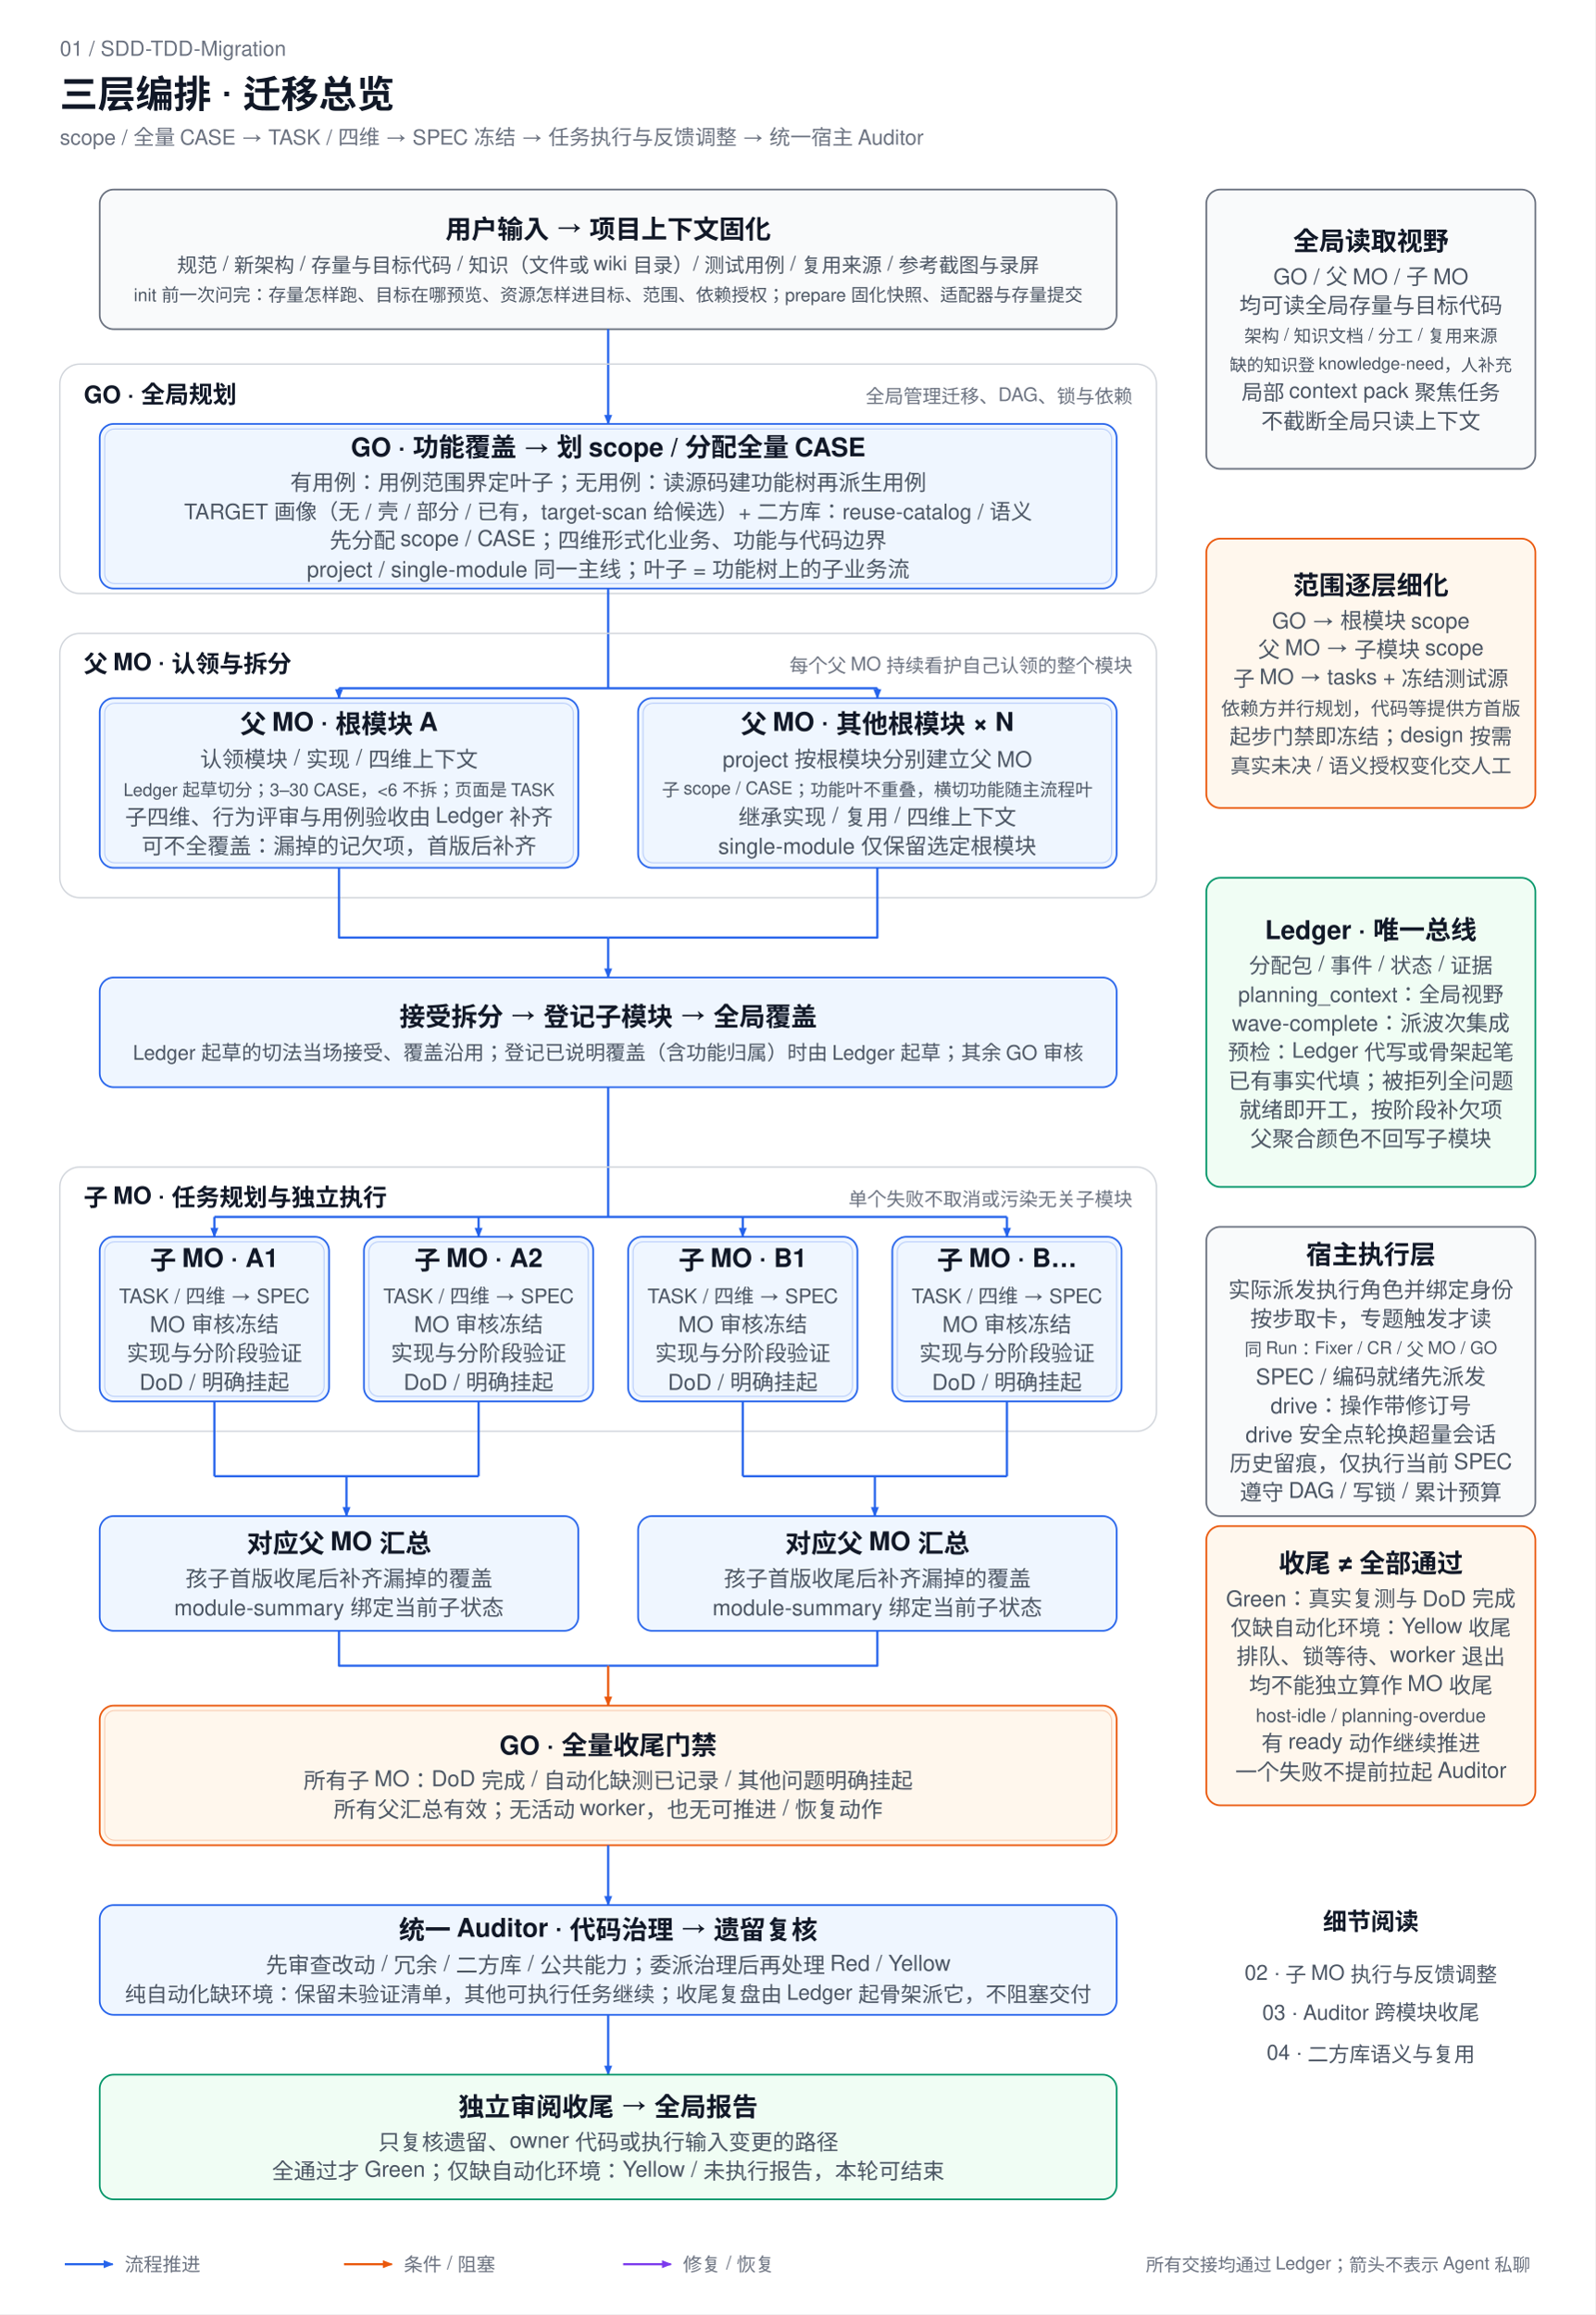
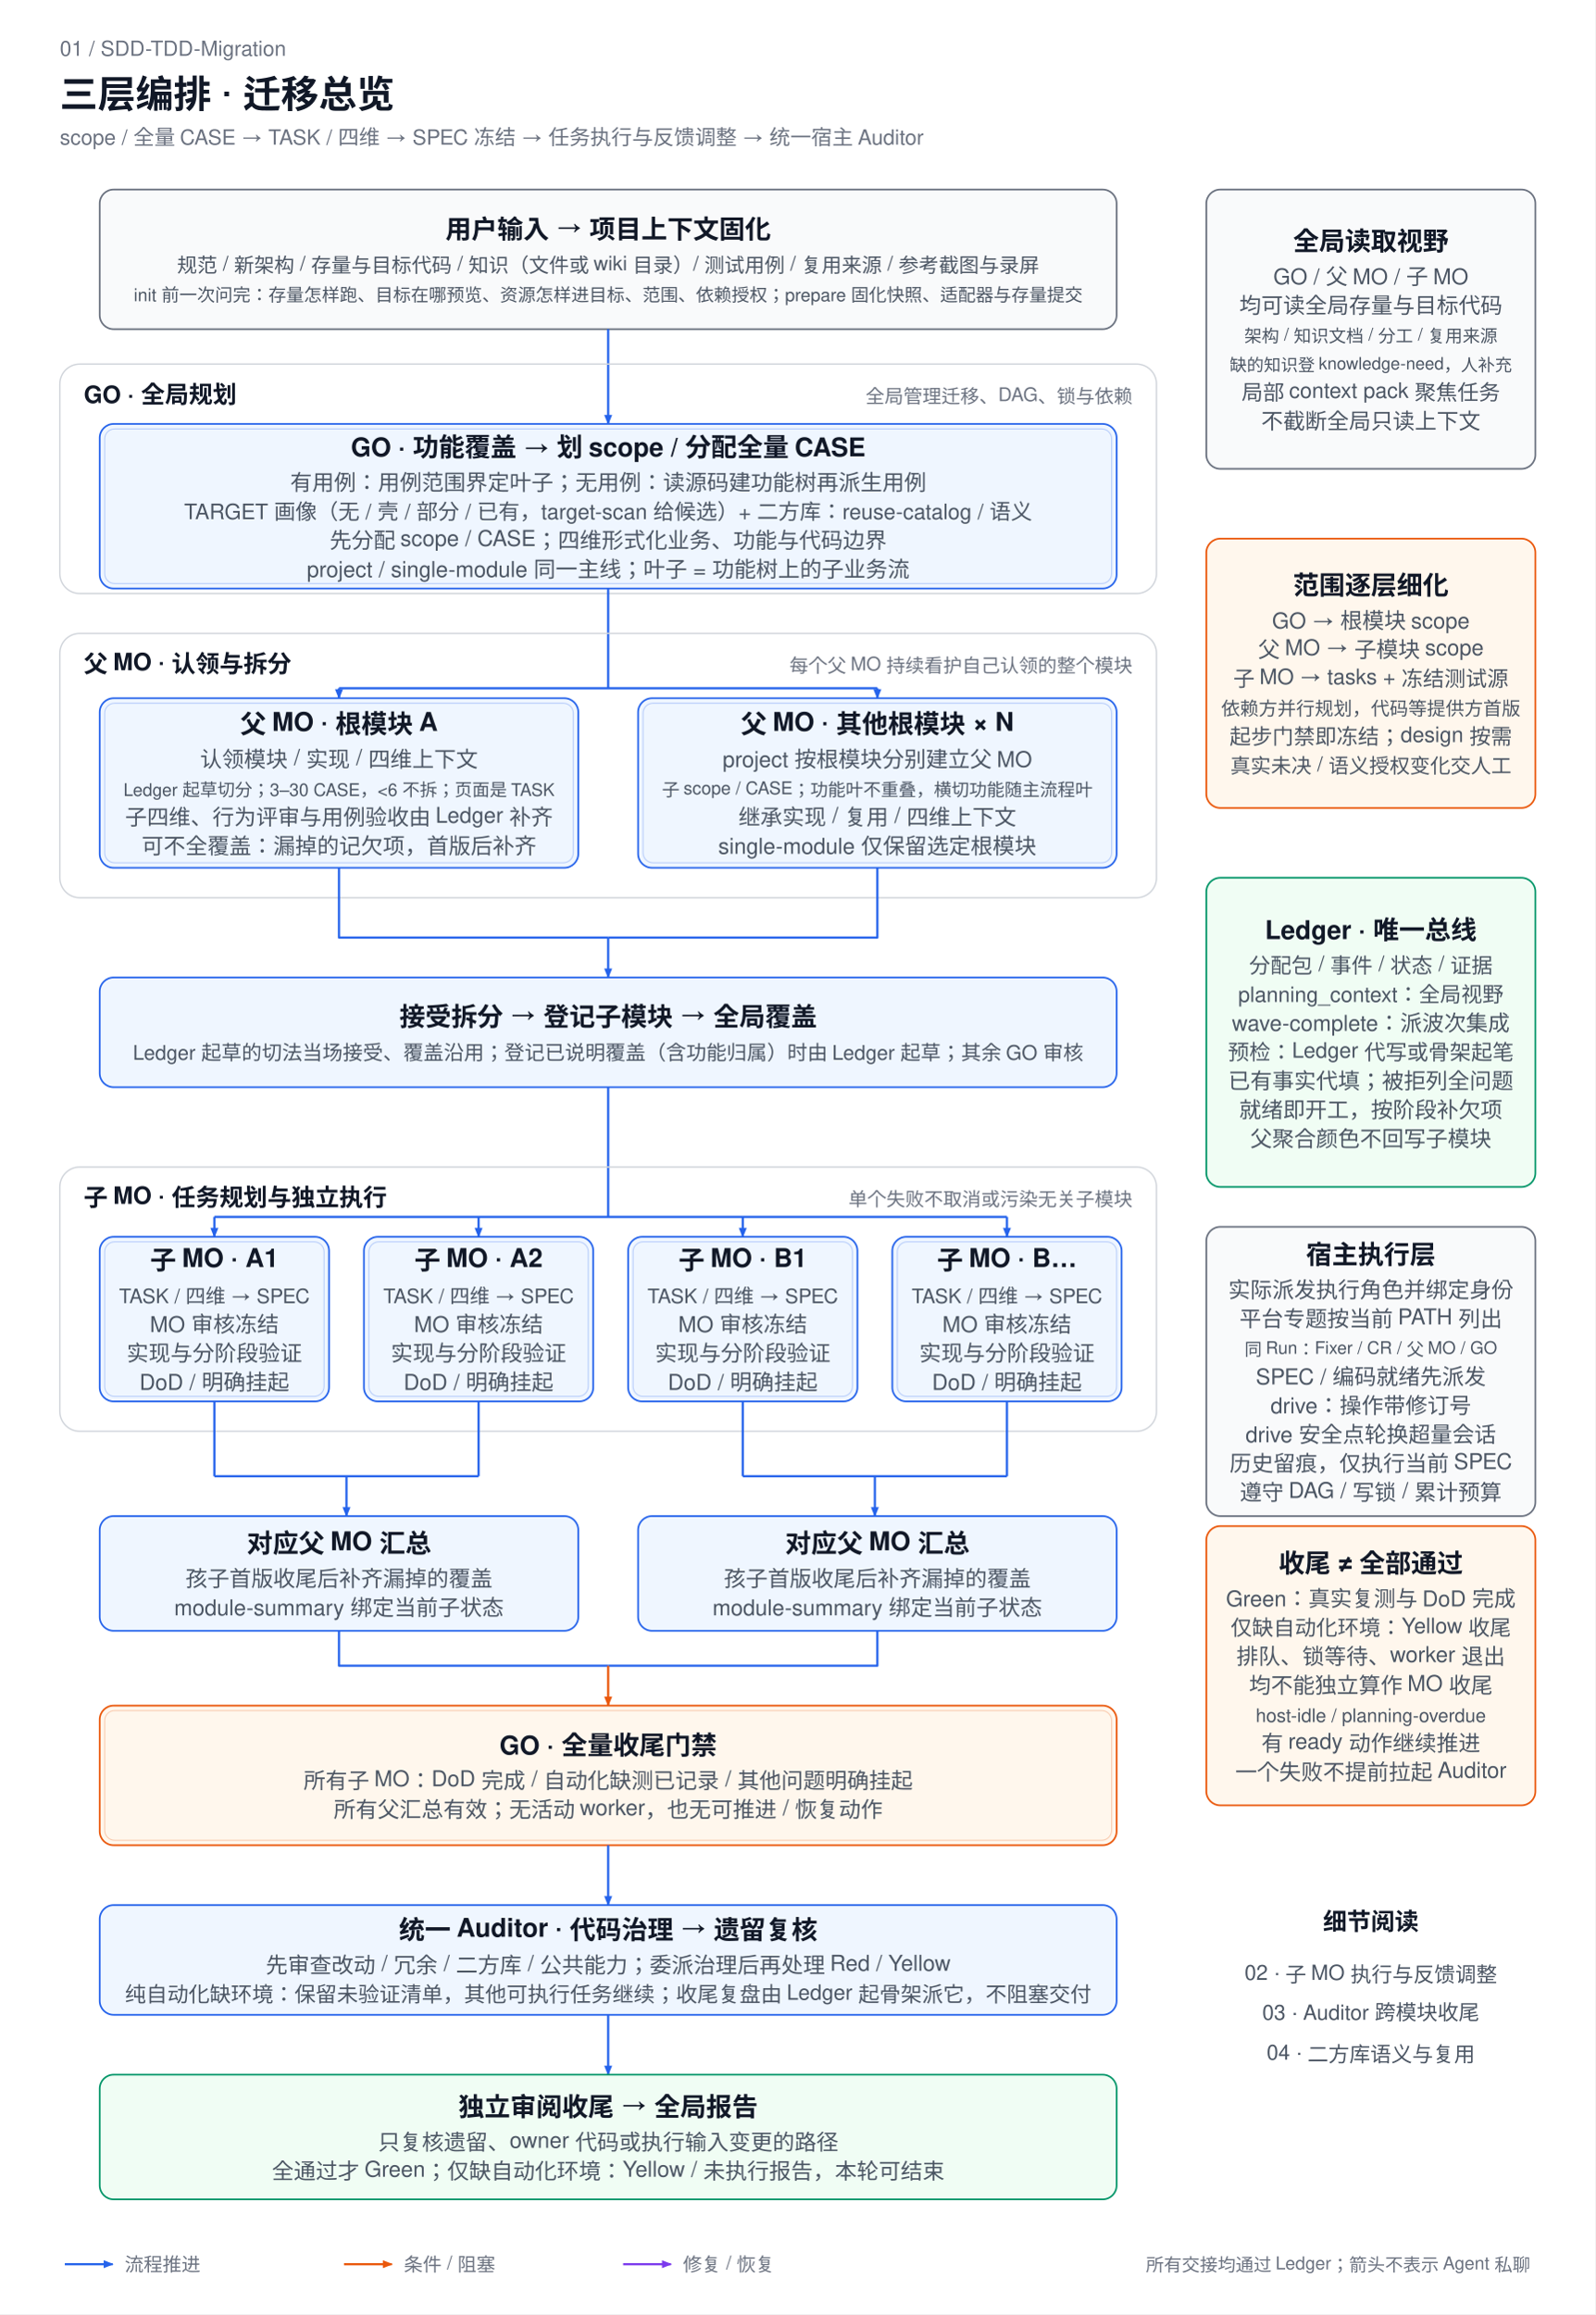
<svg xmlns="http://www.w3.org/2000/svg" width="1600" height="2320" viewBox="0 0 1600 2320" role="img" aria-labelledby="title desc">
  <style>text {font-family: "Helvetica Neue", Helvetica, Arial, "PingFang SC", "Microsoft YaHei", sans-serif;}</style>
  <defs>
    <marker id="arrow-blue" markerWidth="10" markerHeight="8" refX="9" refY="4" orient="auto" markerUnits="userSpaceOnUse">
      <path d="M0,0 L10,4 L0,8 Z" fill="#2563eb" />
    </marker>
    <marker id="arrow-orange" markerWidth="10" markerHeight="8" refX="9" refY="4" orient="auto" markerUnits="userSpaceOnUse">
      <path d="M0,0 L10,4 L0,8 Z" fill="#ea580c" />
    </marker>
    <marker id="arrow-green" markerWidth="10" markerHeight="8" refX="9" refY="4" orient="auto" markerUnits="userSpaceOnUse">
      <path d="M0,0 L10,4 L0,8 Z" fill="#059669" />
    </marker>
    <marker id="arrow-purple" markerWidth="10" markerHeight="8" refX="9" refY="4" orient="auto" markerUnits="userSpaceOnUse">
      <path d="M0,0 L10,4 L0,8 Z" fill="#7c3aed" />
    </marker>
    <marker id="arrow-gray" markerWidth="10" markerHeight="8" refX="9" refY="4" orient="auto" markerUnits="userSpaceOnUse">
      <path d="M0,0 L10,4 L0,8 Z" fill="#6b7280" />
    </marker>
  </defs>
  <rect width="1600" height="2320" fill="white" />
  <text x="60" y="56" font-size="21.00" fill="#6b7280" text-anchor="start" font-weight="400">01  /  SDD-TDD-Migration</text>
  <text x="60" y="108" font-size="38.00" fill="#111827" text-anchor="start" font-weight="700">三层编排 · 迁移总览</text>
  <text x="60" y="145" font-size="21.00" fill="#6b7280" text-anchor="start" font-weight="400">scope / 全量 CASE → TASK / 四维 → SPEC 冻结 → 任务执行与反馈调整 → 统一宿主 Auditor</text>
  <rect x="100" y="190" width="1020" height="140" rx="14" fill="#f9fafb" stroke="#6b7280" stroke-width="1.7" />
  <text x="610.0" y="239.0" font-size="26.00" fill="#111827" text-anchor="middle" font-weight="650">用户输入 → 项目上下文固化</text>
  <text x="610.0" y="273.0" font-size="20.16" fill="#4b5563" text-anchor="middle" font-weight="400">规范 / 新架构 / 存量与目标代码 / 知识（文件或 wiki 目录）/ 测试用例 / 复用来源 / 参考截图与录屏</text>
  <text x="610.0" y="302.0" font-size="17.87" fill="#4b5563" text-anchor="middle" font-weight="400">init 前一次问完：存量怎样跑、目标在哪预览、资源怎样进目标、范围、依赖授权；prepare 固化快照、适配器与存量提交</text>
  <path d="M610,330 L610,425" fill="none" stroke="#2563eb" stroke-width="2.2" stroke-linejoin="round" marker-end="url(#arrow-blue)" />
  <rect x="60" y="365" width="1100" height="230" rx="20" fill="none" stroke="#d1d5db" stroke-width="1.4" />
  <text x="84" y="404" font-size="24.00" fill="#111827" text-anchor="start" font-weight="650">GO  ·  全局规划</text>
  <text x="1136" y="404" font-size="19.00" fill="#6b7280" text-anchor="end" font-weight="400">全局管理迁移、DAG、锁与依赖</text>
  <rect x="100" y="425" width="1020" height="165" rx="14" fill="#eff6ff" stroke="#2563eb" stroke-width="1.7" />
  <rect x="105" y="430" width="1010" height="155" rx="10" fill="none" stroke="#2563eb" stroke-opacity="0.28" />
  <text x="610.0" y="457.5" font-size="26.00" fill="#111827" text-anchor="middle" font-weight="650">GO · 功能覆盖 → 划 scope / 分配全量 CASE</text>
  <text x="610.0" y="491.5" font-size="22.00" fill="#4b5563" text-anchor="middle" font-weight="400">有用例：用例范围界定叶子；无用例：读源码建功能树再派生用例</text>
  <text x="610.0" y="520.5" font-size="21.42" fill="#4b5563" text-anchor="middle" font-weight="400">TARGET 画像（无 / 壳 / 部分 / 已有，target-scan 给候选）+ 二方库：reuse-catalog / 语义</text>
  <text x="610.0" y="549.5" font-size="22.00" fill="#4b5563" text-anchor="middle" font-weight="400">先分配 scope / CASE；四维形式化业务、功能与代码边界</text>
  <text x="610.0" y="578.5" font-size="22.00" fill="#4b5563" text-anchor="middle" font-weight="400">project / single-module 同一主线；叶子 = 功能树上的子业务流</text>
  <path d="M610,590 L610,690" fill="none" stroke="#2563eb" stroke-width="2.2" stroke-linejoin="round" />
  <path d="M340,690 L880,690" fill="none" stroke="#2563eb" stroke-width="2.2" stroke-linejoin="round" />
  <path d="M340,690 L340,700" fill="none" stroke="#2563eb" stroke-width="2.2" stroke-linejoin="round" marker-end="url(#arrow-blue)" />
  <path d="M880,690 L880,700" fill="none" stroke="#2563eb" stroke-width="2.2" stroke-linejoin="round" marker-end="url(#arrow-blue)" />
  <rect x="60" y="635" width="1100" height="265" rx="20" fill="none" stroke="#d1d5db" stroke-width="1.4" />
  <text x="84" y="674" font-size="24.00" fill="#111827" text-anchor="start" font-weight="650">父 MO  ·  认领与拆分</text>
  <text x="1136" y="674" font-size="19.00" fill="#6b7280" text-anchor="end" font-weight="400">每个父 MO 持续看护自己认领的整个模块</text>
  <rect x="100" y="700" width="480" height="170" rx="14" fill="#eff6ff" stroke="#2563eb" stroke-width="1.7" />
  <rect x="105" y="705" width="470" height="160" rx="10" fill="none" stroke="#2563eb" stroke-opacity="0.28" />
  <text x="340.0" y="735.0" font-size="26.00" fill="#111827" text-anchor="middle" font-weight="650">父 MO · 根模块 A</text>
  <text x="340.0" y="769.0" font-size="22.00" fill="#4b5563" text-anchor="middle" font-weight="400">认领模块 / 实现 / 四维上下文</text>
  <text x="340.0" y="798.0" font-size="17.52" fill="#4b5563" text-anchor="middle" font-weight="400">Ledger 起草切分；3–30 CASE，&lt;6 不拆；页面是 TASK</text>
  <text x="340.0" y="827.0" font-size="21.89" fill="#4b5563" text-anchor="middle" font-weight="400">子四维、行为评审与用例验收由 Ledger 补齐</text>
  <text x="340.0" y="856.0" font-size="22.00" fill="#4b5563" text-anchor="middle" font-weight="400">可不全覆盖：漏掉的记欠项，首版后补齐</text>
  <rect x="640" y="700" width="480" height="170" rx="14" fill="#eff6ff" stroke="#2563eb" stroke-width="1.7" />
  <rect x="645" y="705" width="470" height="160" rx="10" fill="none" stroke="#2563eb" stroke-opacity="0.28" />
  <text x="880.0" y="735.0" font-size="26.00" fill="#111827" text-anchor="middle" font-weight="650">父 MO · 其他根模块 × N</text>
  <text x="880.0" y="769.0" font-size="22.00" fill="#4b5563" text-anchor="middle" font-weight="400">project 按根模块分别建立父 MO</text>
  <text x="880.0" y="798.0" font-size="17.71" fill="#4b5563" text-anchor="middle" font-weight="400">子 scope / CASE；功能叶不重叠，横切功能随主流程叶</text>
  <text x="880.0" y="827.0" font-size="22.00" fill="#4b5563" text-anchor="middle" font-weight="400">继承实现 / 复用 / 四维上下文</text>
  <text x="880.0" y="856.0" font-size="22.00" fill="#4b5563" text-anchor="middle" font-weight="400">single-module 仅保留选定根模块</text>
  <path d="M340,870 L340,940 L610,940" fill="none" stroke="#2563eb" stroke-width="2.2" stroke-linejoin="round" />
  <path d="M880,870 L880,940 L610,940" fill="none" stroke="#2563eb" stroke-width="2.2" stroke-linejoin="round" />
  <path d="M610,940 L610,980" fill="none" stroke="#2563eb" stroke-width="2.2" stroke-linejoin="round" marker-end="url(#arrow-blue)" />
  <rect x="100" y="980" width="1020" height="110" rx="14" fill="#eff6ff" stroke="#2563eb" stroke-width="1.7" />
  <text x="610.0" y="1028.5" font-size="26.00" fill="#111827" text-anchor="middle" font-weight="650">接受拆分 → 登记子模块 → 全局覆盖</text>
  <text x="610.0" y="1062.5" font-size="20.27" fill="#4b5563" text-anchor="middle" font-weight="400">Ledger 起草的切法当场接受、覆盖沿用；登记已说明覆盖（含功能归属）时由 Ledger 起草；其余 GO 审核</text>
  <path d="M610,1090 L610,1220" fill="none" stroke="#2563eb" stroke-width="2.2" stroke-linejoin="round" />
  <path d="M215,1220 L1010,1220" fill="none" stroke="#2563eb" stroke-width="2.2" stroke-linejoin="round" />
  <rect x="60" y="1170" width="1100" height="265" rx="20" fill="none" stroke="#d1d5db" stroke-width="1.4" />
  <text x="84" y="1209" font-size="24.00" fill="#111827" text-anchor="start" font-weight="650">子 MO  ·  任务规划与独立执行</text>
  <text x="1136" y="1209" font-size="19.00" fill="#6b7280" text-anchor="end" font-weight="400">单个失败不取消或污染无关子模块</text>
  <path d="M215,1220 L215,1240" fill="none" stroke="#2563eb" stroke-width="2.2" stroke-linejoin="round" marker-end="url(#arrow-blue)" />
  <rect x="100" y="1240" width="230" height="165" rx="14" fill="#eff6ff" stroke="#2563eb" stroke-width="1.7" />
  <rect x="105" y="1245" width="220" height="155" rx="10" fill="none" stroke="#2563eb" stroke-opacity="0.28" />
  <text x="215.0" y="1272.5" font-size="26.00" fill="#111827" text-anchor="middle" font-weight="650">子 MO · A1</text>
  <text x="215.0" y="1306.5" font-size="20.04" fill="#4b5563" text-anchor="middle" font-weight="400">TASK / 四维 → SPEC</text>
  <text x="215.0" y="1335.5" font-size="22.00" fill="#4b5563" text-anchor="middle" font-weight="400">MO 审核冻结</text>
  <text x="215.0" y="1364.5" font-size="22.00" fill="#4b5563" text-anchor="middle" font-weight="400">实现与分阶段验证</text>
  <text x="215.0" y="1393.5" font-size="22.00" fill="#4b5563" text-anchor="middle" font-weight="400">DoD / 明确挂起</text>
  <path d="M480,1220 L480,1240" fill="none" stroke="#2563eb" stroke-width="2.2" stroke-linejoin="round" marker-end="url(#arrow-blue)" />
  <rect x="365" y="1240" width="230" height="165" rx="14" fill="#eff6ff" stroke="#2563eb" stroke-width="1.7" />
  <rect x="370" y="1245" width="220" height="155" rx="10" fill="none" stroke="#2563eb" stroke-opacity="0.28" />
  <text x="480.0" y="1272.5" font-size="26.00" fill="#111827" text-anchor="middle" font-weight="650">子 MO · A2</text>
  <text x="480.0" y="1306.5" font-size="20.04" fill="#4b5563" text-anchor="middle" font-weight="400">TASK / 四维 → SPEC</text>
  <text x="480.0" y="1335.5" font-size="22.00" fill="#4b5563" text-anchor="middle" font-weight="400">MO 审核冻结</text>
  <text x="480.0" y="1364.5" font-size="22.00" fill="#4b5563" text-anchor="middle" font-weight="400">实现与分阶段验证</text>
  <text x="480.0" y="1393.5" font-size="22.00" fill="#4b5563" text-anchor="middle" font-weight="400">DoD / 明确挂起</text>
  <path d="M745,1220 L745,1240" fill="none" stroke="#2563eb" stroke-width="2.2" stroke-linejoin="round" marker-end="url(#arrow-blue)" />
  <rect x="630" y="1240" width="230" height="165" rx="14" fill="#eff6ff" stroke="#2563eb" stroke-width="1.7" />
  <rect x="635" y="1245" width="220" height="155" rx="10" fill="none" stroke="#2563eb" stroke-opacity="0.28" />
  <text x="745.0" y="1272.5" font-size="26.00" fill="#111827" text-anchor="middle" font-weight="650">子 MO · B1</text>
  <text x="745.0" y="1306.5" font-size="20.04" fill="#4b5563" text-anchor="middle" font-weight="400">TASK / 四维 → SPEC</text>
  <text x="745.0" y="1335.5" font-size="22.00" fill="#4b5563" text-anchor="middle" font-weight="400">MO 审核冻结</text>
  <text x="745.0" y="1364.5" font-size="22.00" fill="#4b5563" text-anchor="middle" font-weight="400">实现与分阶段验证</text>
  <text x="745.0" y="1393.5" font-size="22.00" fill="#4b5563" text-anchor="middle" font-weight="400">DoD / 明确挂起</text>
  <path d="M1010,1220 L1010,1240" fill="none" stroke="#2563eb" stroke-width="2.2" stroke-linejoin="round" marker-end="url(#arrow-blue)" />
  <rect x="895" y="1240" width="230" height="165" rx="14" fill="#eff6ff" stroke="#2563eb" stroke-width="1.7" />
  <rect x="900" y="1245" width="220" height="155" rx="10" fill="none" stroke="#2563eb" stroke-opacity="0.28" />
  <text x="1010.0" y="1272.5" font-size="26.00" fill="#111827" text-anchor="middle" font-weight="650">子 MO · B…</text>
  <text x="1010.0" y="1306.5" font-size="20.04" fill="#4b5563" text-anchor="middle" font-weight="400">TASK / 四维 → SPEC</text>
  <text x="1010.0" y="1335.5" font-size="22.00" fill="#4b5563" text-anchor="middle" font-weight="400">MO 审核冻结</text>
  <text x="1010.0" y="1364.5" font-size="22.00" fill="#4b5563" text-anchor="middle" font-weight="400">实现与分阶段验证</text>
  <text x="1010.0" y="1393.5" font-size="22.00" fill="#4b5563" text-anchor="middle" font-weight="400">DoD / 明确挂起</text>
  <path d="M215,1405 L215,1480" fill="none" stroke="#2563eb" stroke-width="2.2" stroke-linejoin="round" />
  <path d="M480,1405 L480,1480" fill="none" stroke="#2563eb" stroke-width="2.2" stroke-linejoin="round" />
  <path d="M215,1480 L480,1480" fill="none" stroke="#2563eb" stroke-width="2.2" stroke-linejoin="round" />
  <path d="M347.5,1480 L347.5,1520" fill="none" stroke="#2563eb" stroke-width="2.2" stroke-linejoin="round" marker-end="url(#arrow-blue)" />
  <rect x="100" y="1520" width="480" height="115" rx="14" fill="#eff6ff" stroke="#2563eb" stroke-width="1.7" />
  <text x="340.0" y="1556.5" font-size="26.00" fill="#111827" text-anchor="middle" font-weight="650">对应父 MO 汇总</text>
  <text x="340.0" y="1590.5" font-size="22.00" fill="#4b5563" text-anchor="middle" font-weight="400">孩子首版收尾后补齐漏掉的覆盖</text>
  <text x="340.0" y="1619.5" font-size="22.00" fill="#4b5563" text-anchor="middle" font-weight="400">module-summary 绑定当前子状态</text>
  <path d="M745,1405 L745,1480" fill="none" stroke="#2563eb" stroke-width="2.2" stroke-linejoin="round" />
  <path d="M1010,1405 L1010,1480" fill="none" stroke="#2563eb" stroke-width="2.2" stroke-linejoin="round" />
  <path d="M745,1480 L1010,1480" fill="none" stroke="#2563eb" stroke-width="2.2" stroke-linejoin="round" />
  <path d="M877.5,1480 L877.5,1520" fill="none" stroke="#2563eb" stroke-width="2.2" stroke-linejoin="round" marker-end="url(#arrow-blue)" />
  <rect x="640" y="1520" width="480" height="115" rx="14" fill="#eff6ff" stroke="#2563eb" stroke-width="1.7" />
  <text x="880.0" y="1556.5" font-size="26.00" fill="#111827" text-anchor="middle" font-weight="650">对应父 MO 汇总</text>
  <text x="880.0" y="1590.5" font-size="22.00" fill="#4b5563" text-anchor="middle" font-weight="400">孩子首版收尾后补齐漏掉的覆盖</text>
  <text x="880.0" y="1619.5" font-size="22.00" fill="#4b5563" text-anchor="middle" font-weight="400">module-summary 绑定当前子状态</text>
  <path d="M340,1635 L340,1670 L610,1670" fill="none" stroke="#2563eb" stroke-width="2.2" stroke-linejoin="round" />
  <path d="M880,1635 L880,1670 L610,1670" fill="none" stroke="#2563eb" stroke-width="2.2" stroke-linejoin="round" />
  <path d="M610,1670 L610,1710" fill="none" stroke="#ea580c" stroke-width="2.2" stroke-linejoin="round" marker-end="url(#arrow-orange)" />
  <rect x="100" y="1710" width="1020" height="140" rx="14" fill="#fff7ed" stroke="#ea580c" stroke-width="1.7" />
  <rect x="105" y="1715" width="1010" height="130" rx="10" fill="none" stroke="#ea580c" stroke-opacity="0.28" />
  <text x="610.0" y="1759.0" font-size="26.00" fill="#111827" text-anchor="middle" font-weight="650">GO · 全量收尾门禁</text>
  <text x="610.0" y="1793.0" font-size="22.00" fill="#4b5563" text-anchor="middle" font-weight="400">所有子 MO：DoD 完成 / 自动化缺测已记录 / 其他问题明确挂起</text>
  <text x="610.0" y="1822.0" font-size="22.00" fill="#4b5563" text-anchor="middle" font-weight="400">所有父汇总有效；无活动 worker，也无可推进 / 恢复动作</text>
  <path d="M610,1850 L610,1910" fill="none" stroke="#2563eb" stroke-width="2.2" stroke-linejoin="round" marker-end="url(#arrow-blue)" />
  <rect x="100" y="1910" width="1020" height="110" rx="14" fill="#eff6ff" stroke="#2563eb" stroke-width="1.7" />
  <text x="610.0" y="1944.0" font-size="26.00" fill="#111827" text-anchor="middle" font-weight="650">统一 Auditor · 代码治理 → 遗留复核</text>
  <text x="610.0" y="1978.0" font-size="22.00" fill="#4b5563" text-anchor="middle" font-weight="400">先审查改动 / 冗余 / 二方库 / 公共能力；委派治理后再处理 Red / Yellow</text>
  <text x="610.0" y="2007.0" font-size="21.26" fill="#4b5563" text-anchor="middle" font-weight="400">纯自动化缺环境：保留未验证清单，其他可执行任务继续；收尾复盘由 Ledger 起骨架派它，不阻塞交付</text>
  <path d="M610,2020 L610,2080" fill="none" stroke="#2563eb" stroke-width="2.2" stroke-linejoin="round" marker-end="url(#arrow-blue)" />
  <rect x="100" y="2080" width="1020" height="125" rx="14" fill="#f0fdf4" stroke="#059669" stroke-width="1.7" />
  <text x="610.0" y="2121.5" font-size="26.00" fill="#111827" text-anchor="middle" font-weight="650">独立审阅收尾 → 全局报告</text>
  <text x="610.0" y="2155.5" font-size="22.00" fill="#4b5563" text-anchor="middle" font-weight="400">只复核遗留、owner 代码或执行输入变更的路径</text>
  <text x="610.0" y="2184.5" font-size="22.00" fill="#4b5563" text-anchor="middle" font-weight="400">全通过才 Green；仅缺自动化环境：Yellow / 未执行报告，本轮可结束</text>
  <rect x="1210" y="190" width="330" height="280" rx="14" fill="#f9fafb" stroke="#6b7280" stroke-width="1.7" />
  <text x="1375.0" y="251.0" font-size="26.00" fill="#111827" text-anchor="middle" font-weight="650">全局读取视野</text>
  <text x="1375.0" y="285.0" font-size="22.00" fill="#4b5563" text-anchor="middle" font-weight="400">GO / 父 MO / 子 MO</text>
  <text x="1375.0" y="314.0" font-size="22.00" fill="#4b5563" text-anchor="middle" font-weight="400">均可读全局存量与目标代码</text>
  <text x="1375.0" y="343.0" font-size="17.51" fill="#4b5563" text-anchor="middle" font-weight="400">架构 / 知识文档 / 分工 / 复用来源</text>
  <text x="1375.0" y="372.0" font-size="17.09" fill="#4b5563" text-anchor="middle" font-weight="400">缺的知识登 knowledge-need，人补充</text>
  <text x="1375.0" y="401.0" font-size="21.46" fill="#4b5563" text-anchor="middle" font-weight="400">局部 context pack 聚焦任务</text>
  <text x="1375.0" y="430.0" font-size="22.00" fill="#4b5563" text-anchor="middle" font-weight="400">不截断全局只读上下文</text>
  <rect x="1210" y="540" width="330" height="270" rx="14" fill="#fff7ed" stroke="#ea580c" stroke-width="1.7" />
  <text x="1375.0" y="596.0" font-size="26.00" fill="#111827" text-anchor="middle" font-weight="650">范围逐层细化</text>
  <text x="1375.0" y="630.0" font-size="22.00" fill="#4b5563" text-anchor="middle" font-weight="400">GO → 根模块 scope</text>
  <text x="1375.0" y="659.0" font-size="22.00" fill="#4b5563" text-anchor="middle" font-weight="400">父 MO → 子模块 scope</text>
  <text x="1375.0" y="688.0" font-size="21.46" fill="#4b5563" text-anchor="middle" font-weight="400">子 MO → tasks + 冻结测试源</text>
  <text x="1375.0" y="717.0" font-size="18.75" fill="#4b5563" text-anchor="middle" font-weight="400">依赖方并行规划，代码等提供方首版</text>
  <text x="1375.0" y="746.0" font-size="21.44" fill="#4b5563" text-anchor="middle" font-weight="400">起步门禁即冻结；design 按需</text>
  <text x="1375.0" y="775.0" font-size="20.39" fill="#4b5563" text-anchor="middle" font-weight="400">真实未决 / 语义授权变化交人工</text>
  <rect x="1210" y="880" width="330" height="310" rx="14" fill="#f0fdf4" stroke="#059669" stroke-width="1.7" />
  <text x="1375.0" y="941.5" font-size="26.00" fill="#111827" text-anchor="middle" font-weight="650">Ledger · 唯一总线</text>
  <text x="1375.0" y="975.5" font-size="21.23" fill="#4b5563" text-anchor="middle" font-weight="400">分配包 / 事件 / 状态 / 证据</text>
  <text x="1375.0" y="1004.5" font-size="21.25" fill="#4b5563" text-anchor="middle" font-weight="400">planning_context：全局视野</text>
  <text x="1375.0" y="1033.5" font-size="22.00" fill="#4b5563" text-anchor="middle" font-weight="400">wave-complete：派波次集成</text>
  <text x="1375.0" y="1062.5" font-size="21.44" fill="#4b5563" text-anchor="middle" font-weight="400">预检：Ledger 代写或骨架起笔</text>
  <text x="1375.0" y="1091.5" font-size="22.00" fill="#4b5563" text-anchor="middle" font-weight="400">已有事实代填；被拒列全问题</text>
  <text x="1375.0" y="1120.5" font-size="22.00" fill="#4b5563" text-anchor="middle" font-weight="400">就绪即开工，按阶段补欠项</text>
  <text x="1375.0" y="1149.5" font-size="22.00" fill="#4b5563" text-anchor="middle" font-weight="400">父聚合颜色不回写子模块</text>
  <rect x="1210" y="1230" width="330" height="290" rx="14" fill="#f9fafb" stroke="#6b7280" stroke-width="1.7" />
  <text x="1375.0" y="1267.0" font-size="26.00" fill="#111827" text-anchor="middle" font-weight="650">宿主执行层</text>
  <text x="1375.0" y="1301.0" font-size="22.00" fill="#4b5563" text-anchor="middle" font-weight="400">实际派发执行角色并绑定身份</text>
-   <text x="1375.0" y="1330.0" font-size="22.00" fill="#4b5563" text-anchor="middle" font-weight="400">按步取卡，专题触发才读</text>
+   <text x="1375.0" y="1330.0" font-size="22.00" fill="#4b5563" text-anchor="middle" font-weight="400">平台专题按当前 PATH 列出</text>
  <text x="1375.0" y="1359.0" font-size="17.39" fill="#4b5563" text-anchor="middle" font-weight="400">同 Run：Fixer / CR / 父 MO / GO</text>
  <text x="1375.0" y="1388.0" font-size="22.00" fill="#4b5563" text-anchor="middle" font-weight="400">SPEC / 编码就绪先派发</text>
  <text x="1375.0" y="1417.0" font-size="22.00" fill="#4b5563" text-anchor="middle" font-weight="400">drive：操作带修订号</text>
  <text x="1375.0" y="1446.0" font-size="22.00" fill="#4b5563" text-anchor="middle" font-weight="400">drive 安全点轮换超量会话</text>
  <text x="1375.0" y="1475.0" font-size="22.00" fill="#4b5563" text-anchor="middle" font-weight="400">历史留痕，仅执行当前 SPEC</text>
  <text x="1375.0" y="1504.0" font-size="21.90" fill="#4b5563" text-anchor="middle" font-weight="400">遵守 DAG / 写锁 / 累计预算</text>
  <rect x="1210" y="1530" width="330" height="280" rx="14" fill="#fff7ed" stroke="#ea580c" stroke-width="1.7" />
  <text x="1375.0" y="1576.5" font-size="26.00" fill="#111827" text-anchor="middle" font-weight="650">收尾 ≠ 全部通过</text>
  <text x="1375.0" y="1610.5" font-size="21.90" fill="#4b5563" text-anchor="middle" font-weight="400">Green：真实复测与 DoD 完成</text>
  <text x="1375.0" y="1639.5" font-size="21.44" fill="#4b5563" text-anchor="middle" font-weight="400">仅缺自动化环境：Yellow 收尾</text>
  <text x="1375.0" y="1668.5" font-size="22.00" fill="#4b5563" text-anchor="middle" font-weight="400">排队、锁等待、worker 退出</text>
  <text x="1375.0" y="1697.5" font-size="22.00" fill="#4b5563" text-anchor="middle" font-weight="400">均不能独立算作 MO 收尾</text>
  <text x="1375.0" y="1726.5" font-size="18.80" fill="#4b5563" text-anchor="middle" font-weight="400">host-idle / planning-overdue</text>
  <text x="1375.0" y="1755.5" font-size="22.00" fill="#4b5563" text-anchor="middle" font-weight="400">有 ready 动作继续推进</text>
  <text x="1375.0" y="1784.5" font-size="22.00" fill="#4b5563" text-anchor="middle" font-weight="400">一个失败不提前拉起 Auditor</text>
  <text x="1375" y="1935" font-size="24.00" fill="#111827" text-anchor="middle" font-weight="650">细节阅读</text>
  <text x="1375" y="1985" font-size="21.00" fill="#4b5563" text-anchor="middle" font-weight="400">02 · 子 MO 执行与反馈调整</text>
  <text x="1375" y="2025" font-size="21.00" fill="#4b5563" text-anchor="middle" font-weight="400">03 · Auditor 跨模块收尾</text>
  <text x="1375" y="2065" font-size="21.00" fill="#4b5563" text-anchor="middle" font-weight="400">04 · 二方库语义与复用</text>
  <path d="M65,2270 L113,2270" fill="none" stroke="#2563eb" stroke-width="2.2" stroke-linejoin="round" marker-end="url(#arrow-blue)" />
  <text x="125" y="2277" font-size="19.00" fill="#6b7280" text-anchor="start" font-weight="400">流程推进</text>
  <path d="M345,2270 L393,2270" fill="none" stroke="#ea580c" stroke-width="2.2" stroke-linejoin="round" marker-end="url(#arrow-orange)" />
  <text x="405" y="2277" font-size="19.00" fill="#6b7280" text-anchor="start" font-weight="400">条件 / 阻塞</text>
  <path d="M625,2270 L673,2270" fill="none" stroke="#7c3aed" stroke-width="2.2" stroke-linejoin="round" marker-end="url(#arrow-purple)" />
  <text x="685" y="2277" font-size="19.00" fill="#6b7280" text-anchor="start" font-weight="400">修复 / 恢复</text>
  <text x="1535" y="2277" font-size="18.00" fill="#6b7280" text-anchor="end" font-weight="400">所有交接均通过 Ledger；箭头不表示 Agent 私聊</text>
</svg>
